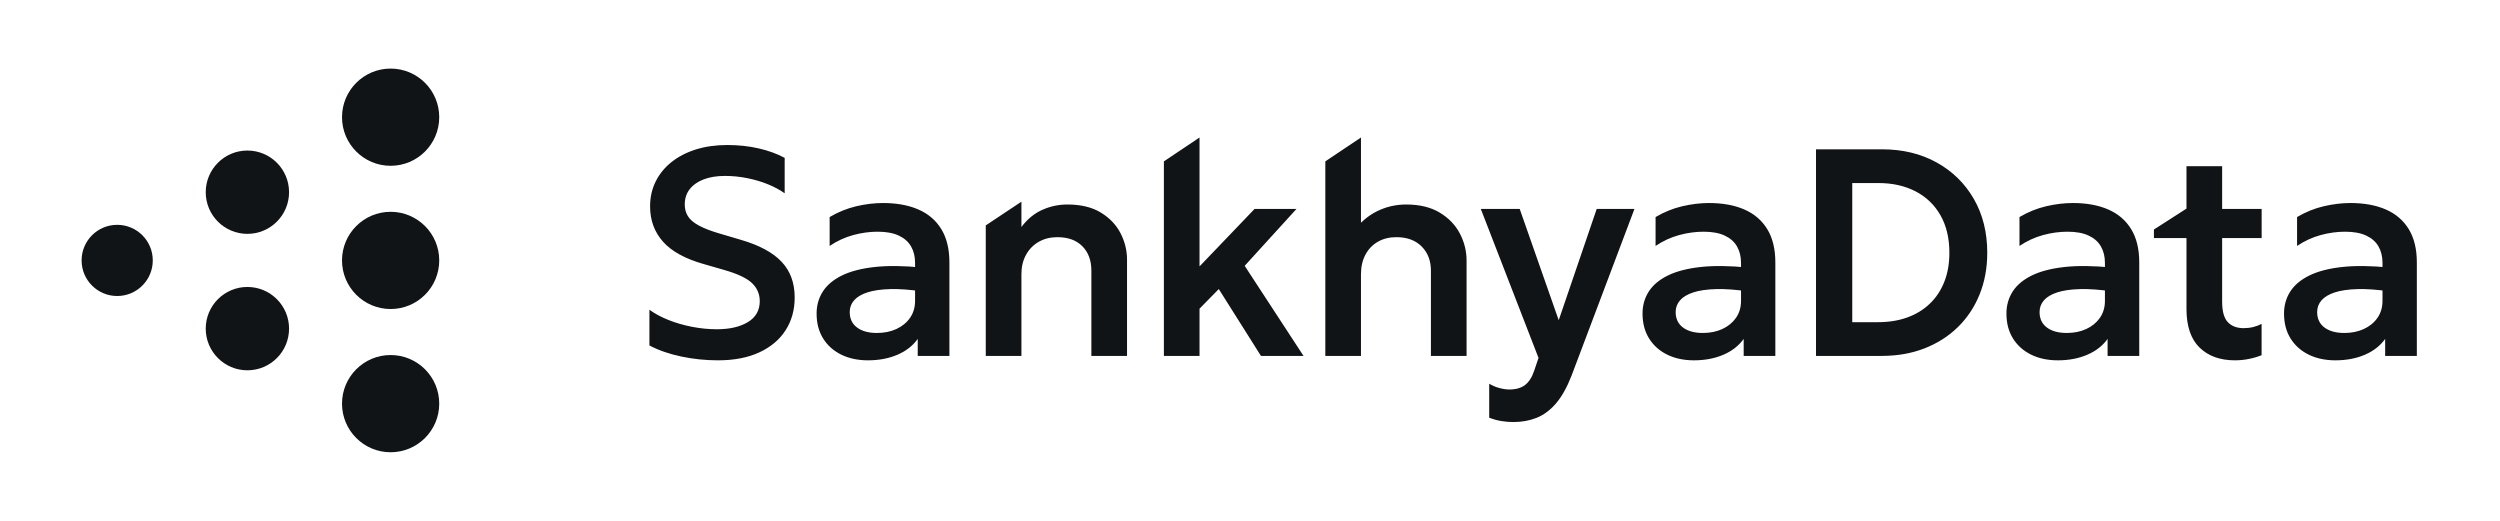
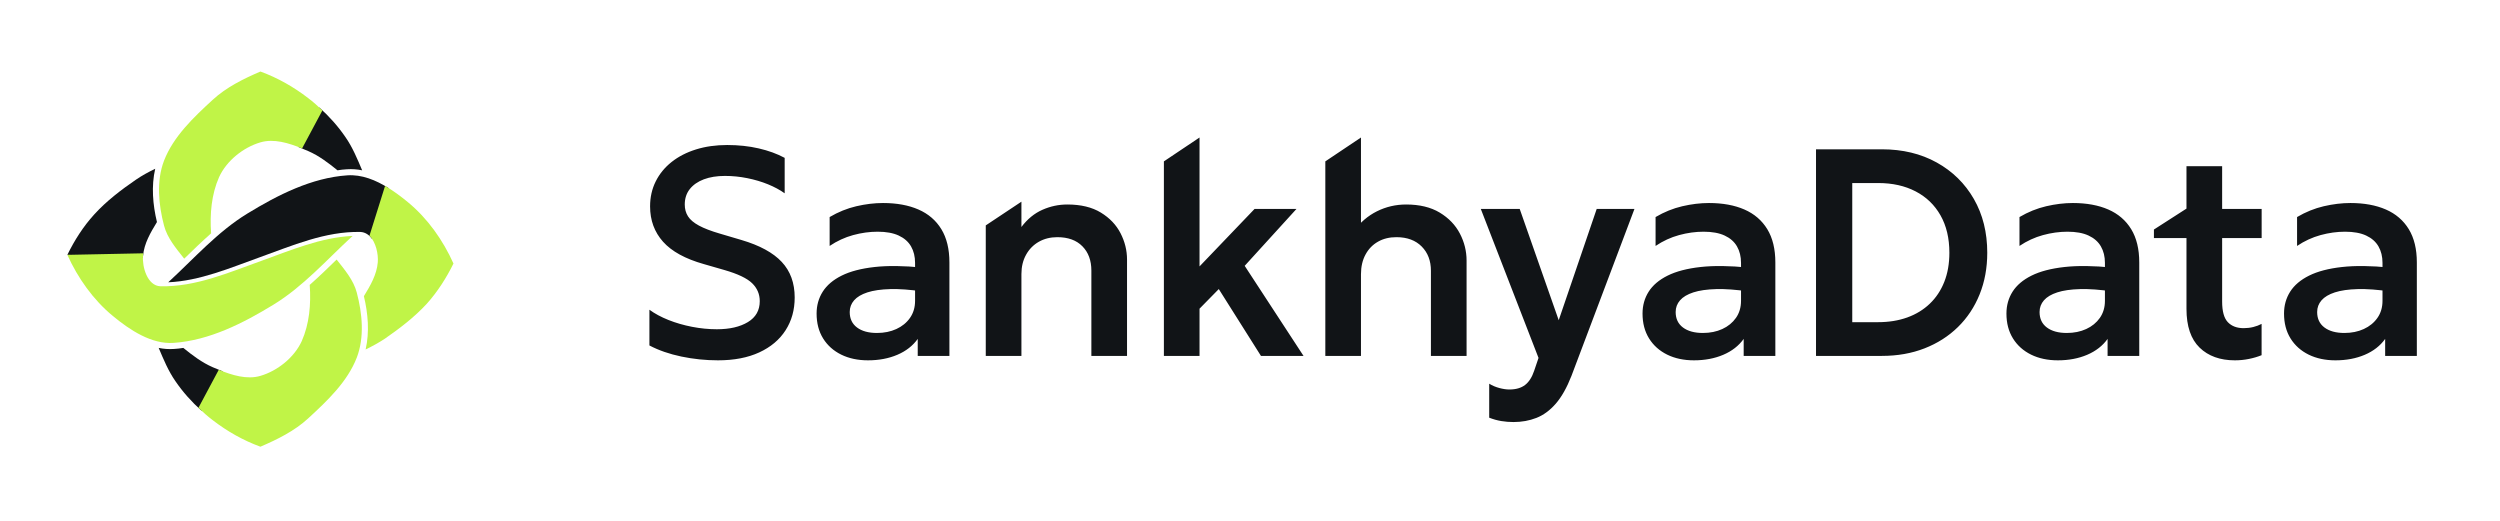
<svg xmlns="http://www.w3.org/2000/svg" viewBox="0 0 144 30" width="288" height="60">
  <g transform="translate(3 3)">
-     <circle cx="3.75" cy="12" r="2.05" fill="#111417" />
-     <circle cx="11.25" cy="8.071" r="2.4" fill="#111417" />
-     <circle cx="11.25" cy="15.929" r="2.4" fill="#111417" />
-     <circle cx="19.5" cy="3.75" r="2.8" fill="#111417" />
-     <circle cx="19.5" cy="12" r="2.8" fill="#111417" />
-     <circle cx="19.5" cy="20.25" r="2.8" fill="#111417" />
+     <path d="M15.39 3.19C15.96 3.7 16.47 4.27 16.9 4.9C17.31 5.49 17.58 6.15 17.86 6.81C17.57 6.75 17.28 6.73 16.98 6.75C16.8 6.76 16.62 6.78 16.44 6.81C15.91 6.38 15.37 5.97 14.75 5.7C14.56 5.62 14.37 5.54 14.17 5.46C14.58 4.7 14.98 3.94 15.39 3.19Z" fill="#111417" />
+     <path d="M19.39 7.84C18.65 7.37 17.83 7.04 17 7.1C14.95 7.24 13 8.23 11.25 9.3C9.53 10.35 8.18 11.89 6.69 13.26C8.52 13.18 10.26 12.43 11.96 11.82C13.83 11.15 15.73 10.32 17.75 10.36C18.05 10.37 18.27 10.54 18.44 10.77C18.75 9.8 19.07 8.82 19.39 7.84Z" fill="#111417" />
+     <path d="M8.61 20.66C8.04 20.15 7.53 19.58 7.1 18.95C6.69 18.36 6.42 17.7 6.14 17.04C6.43 17.1 6.72 17.12 7.02 17.1C7.2 17.09 7.38 17.07 7.56 17.04C8.09 17.47 8.63 17.88 9.25 18.15C9.44 18.23 9.63 18.31 9.83 18.39C9.42 19.15 9.02 19.91 8.61 20.66Z" fill="#111417" />
+     <path d="M5.23 11.85C5.23 11.81 5.23 11.77 5.24 11.74C5.3 11.02 5.67 10.4 6.04 9.79C5.8 8.79 5.71 7.72 5.94 6.72C5.55 6.91 5.18 7.11 4.83 7.35C3.97 7.94 3.13 8.58 2.43 9.35C1.8 10.04 1.29 10.84 0.88 11.68C2.33 11.73 3.78 11.79 5.23 11.85Z" fill="#111417" />
+     <path d="M14.4 5.55C13.63 5.24 12.78 4.97 12 5.2C11.01 5.49 10.05 6.26 9.62 7.2C9.18 8.19 9.08 9.33 9.16 10.44C8.63 10.91 8.12 11.4 7.61 11.9C7.14 11.3 6.64 10.72 6.45 10C6.13 8.79 6 7.42 6.45 6.25C6.99 4.86 8.15 3.76 9.25 2.75C10.03 2.03 11.02 1.54 12 1.12C12.99 1.48 13.92 2.01 14.75 2.65C15.04 2.87 15.31 3.11 15.57 3.36C15.18 4.09 14.79 4.82 14.4 5.55Z" fill="#c0f447" />
+     <path d="M18.28 10.58C18.66 10.95 18.8 11.66 18.76 12.11C18.7 12.83 18.33 13.45 17.96 14.06C18.2 15.06 18.29 16.13 18.06 17.13C18.45 16.94 18.82 16.74 19.18 16.5C20.03 15.91 20.87 15.27 21.58 14.5C22.2 13.81 22.71 13.01 23.12 12.18C22.52 10.84 21.63 9.58 20.5 8.65C20.1 8.32 19.65 7.98 19.18 7.71C18.88 8.67 18.58 9.63 18.28 10.58Z" fill="#c0f447" />
+     <path d="M9.6 18.3C10.37 18.61 11.22 18.88 12 18.65C12.99 18.36 13.95 17.59 14.38 16.65C14.82 15.66 14.92 14.52 14.84 13.41C15.37 12.94 15.88 12.45 16.39 11.95C16.86 12.55 17.36 13.13 17.55 13.85C17.87 15.06 18 16.43 17.55 17.6C17.01 18.99 15.85 20.09 14.75 21.1C13.97 21.82 12.98 22.31 12 22.73C11.01 22.37 10.08 21.84 9.25 21.2C8.96 20.98 8.69 20.74 8.43 20.49C8.82 19.76 9.21 19.03 9.6 18.3Z" fill="#c0f447" />
+     <path d="M0.88 11.68C1.48 13.01 2.37 14.27 3.5 15.2C4.48 16.01 5.73 16.84 7 16.75C9.05 16.61 11 15.62 12.75 14.55C14.47 13.5 15.82 11.96 17.31 10.59C15.48 10.67 13.74 11.42 12.04 12.03C10.17 12.7 8.27 13.53 6.25 13.49C5.48 13.47 5.18 12.35 5.24 11.74C5.24 11.69 5.25 11.64 5.26 11.59C3.8 11.62 2.34 11.65 0.88 11.68Z" fill="#c0f447" />
  </g>
  <path d="M41.358 20.755Q40.287 20.755 39.25 20.538Q38.213 20.322 37.406 19.898V17.84Q37.867 18.177 38.503 18.431Q39.139 18.684 39.859 18.824Q40.579 18.965 41.291 18.965Q42.396 18.965 43.079 18.552Q43.762 18.139 43.762 17.347Q43.762 16.742 43.323 16.314Q42.884 15.887 41.726 15.553L40.543 15.212Q38.939 14.76 38.192 13.924Q37.445 13.087 37.445 11.888Q37.445 11.099 37.768 10.451Q38.09 9.803 38.682 9.332Q39.275 8.861 40.09 8.607Q40.905 8.353 41.887 8.353Q42.859 8.353 43.704 8.548Q44.548 8.743 45.197 9.093V11.135Q44.792 10.843 44.237 10.616Q43.681 10.39 43.044 10.262Q42.406 10.133 41.753 10.133Q41.064 10.133 40.543 10.328Q40.023 10.524 39.732 10.891Q39.442 11.258 39.442 11.782Q39.442 12.167 39.629 12.461Q39.816 12.754 40.259 12.994Q40.701 13.234 41.467 13.457L42.708 13.824Q44.283 14.289 45.028 15.086Q45.774 15.882 45.774 17.134Q45.774 18.208 45.248 19.025Q44.723 19.842 43.734 20.298Q42.744 20.755 41.358 20.755ZM49.997 20.755Q49.124 20.755 48.455 20.427Q47.787 20.098 47.411 19.494Q47.036 18.89 47.036 18.06Q47.036 17.358 47.39 16.8Q47.744 16.242 48.481 15.875Q49.219 15.509 50.372 15.38Q51.525 15.252 53.122 15.413L53.158 16.791Q52.071 16.63 51.275 16.652Q50.479 16.674 49.963 16.841Q49.448 17.009 49.196 17.298Q48.944 17.588 48.944 17.972Q48.944 18.549 49.365 18.864Q49.785 19.179 50.512 19.179Q51.135 19.179 51.63 18.952Q52.126 18.725 52.417 18.309Q52.708 17.893 52.708 17.326V15.141Q52.708 14.597 52.477 14.194Q52.245 13.791 51.769 13.569Q51.292 13.346 50.551 13.346Q49.856 13.346 49.141 13.541Q48.426 13.736 47.787 14.166V12.502Q48.529 12.065 49.325 11.879Q50.121 11.694 50.862 11.694Q52.045 11.694 52.901 12.067Q53.758 12.441 54.222 13.201Q54.686 13.961 54.686 15.118V20.5H52.861V19.521Q52.435 20.117 51.686 20.436Q50.937 20.755 49.997 20.755ZM56.78 20.5V12.983L58.834 11.617V13.074Q59.349 12.391 60.041 12.085Q60.732 11.779 61.478 11.779Q62.646 11.779 63.408 12.244Q64.171 12.709 64.544 13.436Q64.917 14.164 64.917 14.948V20.5H62.863V15.589Q62.863 14.71 62.346 14.186Q61.83 13.661 60.903 13.661Q60.302 13.661 59.835 13.927Q59.367 14.194 59.101 14.675Q58.834 15.155 58.834 15.785V20.5ZM67.04 20.5V9.295L69.093 7.92V15.345L72.264 12.034H74.678L71.694 15.312L75.083 20.5H72.631L70.202 16.65L69.093 17.78V20.5ZM76.339 20.5V9.295L78.392 7.92V13.798L77.968 13.323Q78.529 12.56 79.315 12.169Q80.101 11.779 80.991 11.779Q82.155 11.779 82.929 12.246Q83.703 12.713 84.089 13.453Q84.475 14.194 84.475 15.009V20.5H82.421V15.596Q82.421 14.737 81.892 14.201Q81.362 13.665 80.446 13.661Q79.837 13.657 79.374 13.92Q78.911 14.182 78.652 14.665Q78.392 15.148 78.392 15.793V20.5ZM87.178 24.31Q86.823 24.31 86.474 24.253Q86.125 24.195 85.778 24.059V22.101Q86.045 22.265 86.363 22.35Q86.681 22.435 86.939 22.435Q87.504 22.435 87.844 22.174Q88.184 21.912 88.37 21.35L88.619 20.616L85.294 12.034H87.535L89.782 18.444L91.97 12.034H94.145L90.519 21.643Q90.117 22.672 89.611 23.253Q89.106 23.833 88.497 24.071Q87.888 24.31 87.178 24.31ZM97.571 20.755Q96.698 20.755 96.03 20.427Q95.362 20.098 94.986 19.494Q94.61 18.89 94.61 18.06Q94.61 17.358 94.964 16.8Q95.318 16.242 96.056 15.875Q96.794 15.509 97.947 15.38Q99.099 15.252 100.697 15.413L100.733 16.791Q99.645 16.63 98.849 16.652Q98.053 16.674 97.538 16.841Q97.022 17.009 96.77 17.298Q96.518 17.588 96.518 17.972Q96.518 18.549 96.939 18.864Q97.36 19.179 98.086 19.179Q98.709 19.179 99.205 18.952Q99.7 18.725 99.992 18.309Q100.283 17.893 100.283 17.326V15.141Q100.283 14.597 100.051 14.194Q99.82 13.791 99.343 13.569Q98.866 13.346 98.125 13.346Q97.431 13.346 96.716 13.541Q96 13.736 95.361 14.166V12.502Q96.104 12.065 96.9 11.879Q97.696 11.694 98.437 11.694Q99.619 11.694 100.476 12.067Q101.332 12.441 101.796 13.201Q102.26 13.961 102.26 15.118V20.5H100.436V19.521Q100.009 20.117 99.26 20.436Q98.511 20.755 97.571 20.755ZM104.602 20.5V8.6H108.397Q110.184 8.6 111.553 9.359Q112.923 10.119 113.695 11.462Q114.466 12.805 114.466 14.559Q114.466 15.866 114.025 16.958Q113.584 18.049 112.775 18.84Q111.966 19.631 110.853 20.066Q109.74 20.5 108.397 20.5ZM106.69 18.557H108.181Q109.104 18.557 109.857 18.286Q110.61 18.015 111.154 17.495Q111.698 16.976 111.991 16.235Q112.284 15.495 112.284 14.559Q112.284 13.302 111.772 12.402Q111.261 11.503 110.338 11.023Q109.416 10.543 108.181 10.543H106.69ZM118.532 20.755Q117.659 20.755 116.991 20.427Q116.323 20.098 115.947 19.494Q115.571 18.89 115.571 18.06Q115.571 17.358 115.925 16.8Q116.279 16.242 117.017 15.875Q117.755 15.509 118.908 15.38Q120.06 15.252 121.658 15.413L121.694 16.791Q120.606 16.63 119.81 16.652Q119.014 16.674 118.499 16.841Q117.983 17.009 117.731 17.298Q117.479 17.588 117.479 17.972Q117.479 18.549 117.9 18.864Q118.321 19.179 119.047 19.179Q119.67 19.179 120.166 18.952Q120.661 18.725 120.953 18.309Q121.244 17.893 121.244 17.326V15.141Q121.244 14.597 121.012 14.194Q120.781 13.791 120.304 13.569Q119.827 13.346 119.086 13.346Q118.392 13.346 117.677 13.541Q116.961 13.736 116.322 14.166V12.502Q117.065 12.065 117.861 11.879Q118.657 11.694 119.398 11.694Q120.58 11.694 121.437 12.067Q122.293 12.441 122.757 13.201Q123.221 13.961 123.221 15.118V20.5H121.397V19.521Q120.97 20.117 120.221 20.436Q119.472 20.755 118.532 20.755ZM128.729 20.755Q127.452 20.755 126.697 20.023Q125.941 19.29 125.941 17.792V9.572H127.995V12.034H130.271V13.714H127.995V17.368Q127.995 18.214 128.324 18.558Q128.653 18.902 129.235 18.902Q129.528 18.902 129.79 18.836Q130.053 18.77 130.268 18.656V20.459Q129.93 20.596 129.537 20.675Q129.144 20.755 128.729 20.755ZM124.066 13.714V13.221L126.177 11.864V13.714ZM134.521 20.755Q133.648 20.755 132.979 20.427Q132.311 20.098 131.935 19.494Q131.56 18.89 131.56 18.06Q131.56 17.358 131.914 16.8Q132.268 16.242 133.005 15.875Q133.743 15.509 134.896 15.38Q136.049 15.252 137.646 15.413L137.682 16.791Q136.595 16.63 135.799 16.652Q135.003 16.674 134.487 16.841Q133.972 17.009 133.72 17.298Q133.468 17.588 133.468 17.972Q133.468 18.549 133.889 18.864Q134.309 19.179 135.036 19.179Q135.659 19.179 136.154 18.952Q136.65 18.725 136.941 18.309Q137.232 17.893 137.232 17.326V15.141Q137.232 14.597 137.001 14.194Q136.769 13.791 136.293 13.569Q135.816 13.346 135.075 13.346Q134.38 13.346 133.665 13.541Q132.95 13.736 132.311 14.166L132.311 12.502Q133.053 12.065 133.849 11.879Q134.645 11.694 135.386 11.694Q136.569 11.694 137.425 12.067Q138.282 12.441 138.746 13.201Q139.21 13.961 139.21 15.118V20.5H137.385V19.521Q136.959 20.117 136.21 20.436Q135.461 20.755 134.521 20.755Z" fill="#111417" />
</svg>
